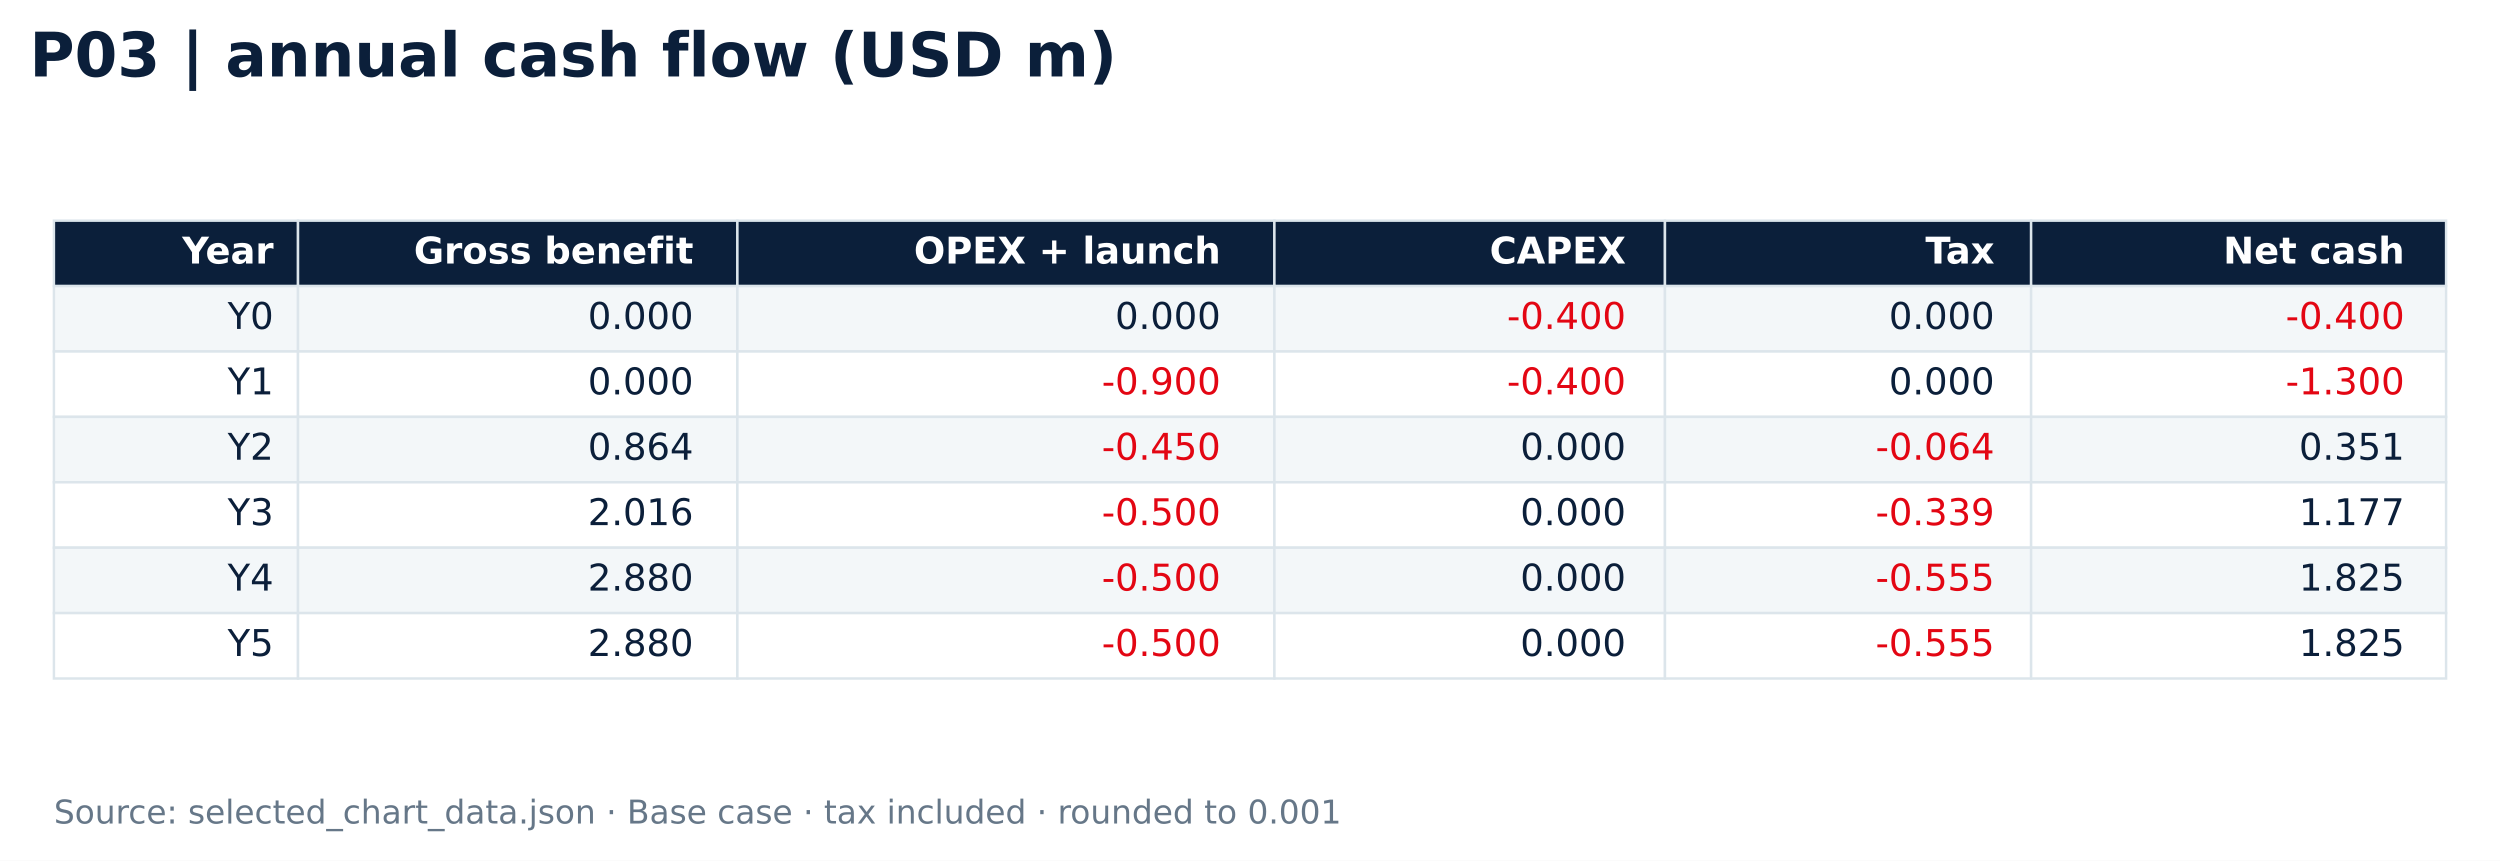
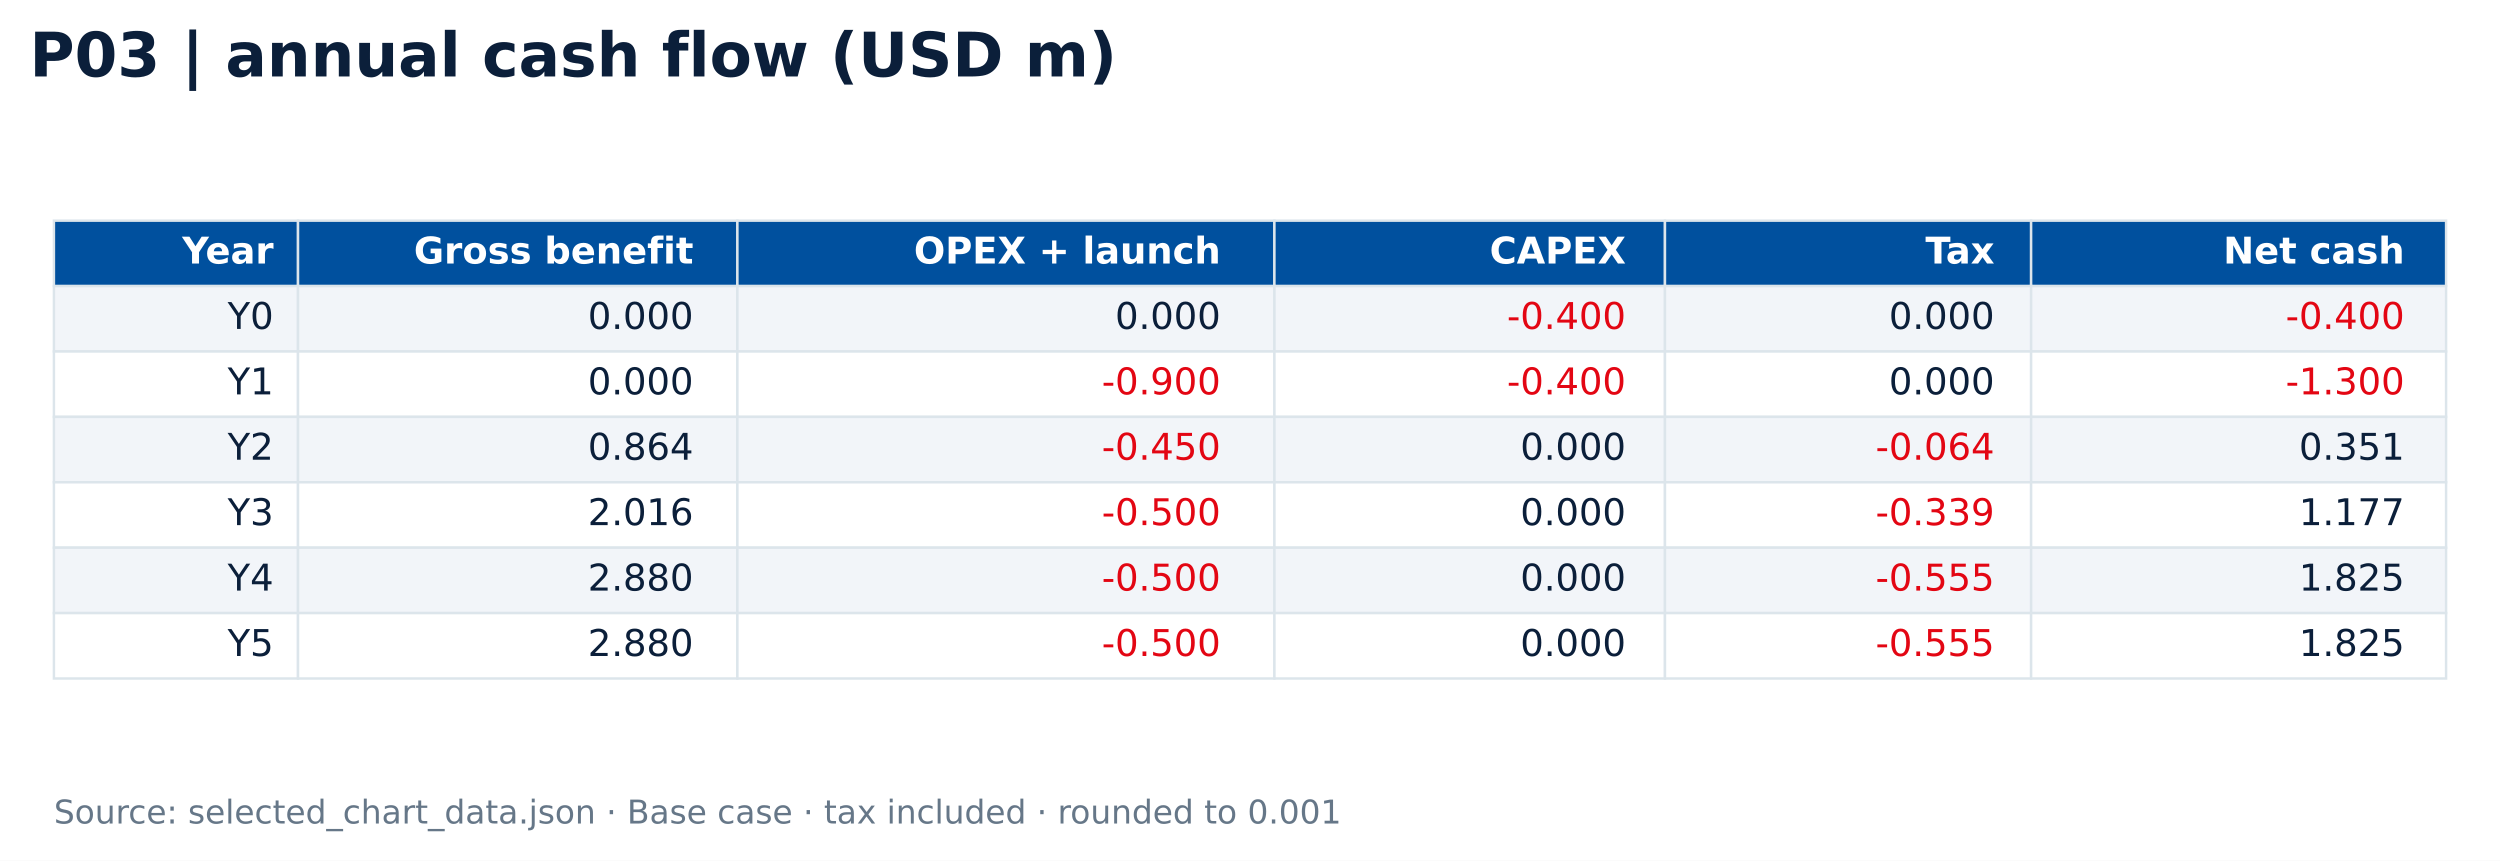
<svg xmlns="http://www.w3.org/2000/svg" width="609.984pt" height="210.02pt" viewBox="0 0 609.984 210.02" version="1.1">
  <defs>
    <style type="text/css">*{stroke-linejoin: round; stroke-linecap: butt}</style>
  </defs>
  <g id="figure_1">
    <g id="patch_1">
      <path d="M 0 210.02  L 609.984 210.02  L 609.984 0  L 0 0  z " style="fill: #ffffff" />
    </g>
    <g id="axes_1">
      <g id="table_1">
        <g id="patch_2">
-           <path d="M 13.156 69.799  L 72.714 69.799  L 72.714 53.841  L 13.156 53.841  z " style="fill: #0b1f3a; stroke: #dce5eb; stroke-width: 0.6; stroke-linejoin: miter" />
+           <path d="M 13.156 69.799  L 72.714 69.799  L 72.714 53.841  L 13.156 53.841  z " style="fill: #00509e; stroke: #dce5eb; stroke-width: 0.6; stroke-linejoin: miter" />
        </g>
        <g id="text_1">
          <text style="font-weight: 700; font-size: 9px; font-family: 'DejaVu Sans'; text-anchor: end; fill: #ffffff" x="66.758" y="64.303" transform="rotate(-0 66.7584 64.30339)">Year</text>
        </g>
        <g id="patch_3">
-           <path d="M 72.714 69.799  L 179.919 69.799  L 179.919 53.841  L 72.714 53.841  z " style="fill: #0b1f3a; stroke: #dce5eb; stroke-width: 0.6; stroke-linejoin: miter" />
+           <path d="M 72.714 69.799  L 179.919 69.799  L 179.919 53.841  L 72.714 53.841  z " style="fill: #00509e; stroke: #dce5eb; stroke-width: 0.6; stroke-linejoin: miter" />
        </g>
        <g id="text_2">
          <text style="font-weight: 700; font-size: 9px; font-family: 'DejaVu Sans'; text-anchor: end; fill: #ffffff" x="169.199" y="64.303" transform="rotate(-0 169.1988 64.30339)">Gross benefit</text>
        </g>
        <g id="patch_4">
-           <path d="M 179.919 69.799  L 310.948 69.799  L 310.948 53.841  L 179.919 53.841  z " style="fill: #0b1f3a; stroke: #dce5eb; stroke-width: 0.6; stroke-linejoin: miter" />
+           <path d="M 179.919 69.799  L 310.948 69.799  L 310.948 53.841  L 179.919 53.841  z " style="fill: #00509e; stroke: #dce5eb; stroke-width: 0.6; stroke-linejoin: miter" />
        </g>
        <g id="text_3">
          <text style="font-weight: 700; font-size: 9px; font-family: 'DejaVu Sans'; text-anchor: end; fill: #ffffff" x="297.845" y="64.303" transform="rotate(-0 297.845 64.30339)">OPEX + launch</text>
        </g>
        <g id="patch_5">
-           <path d="M 310.948 69.799  L 406.241 69.799  L 406.241 53.841  L 310.948 53.841  z " style="fill: #0b1f3a; stroke: #dce5eb; stroke-width: 0.6; stroke-linejoin: miter" />
+           <path d="M 310.948 69.799  L 406.241 69.799  L 406.241 53.841  L 310.948 53.841  z " style="fill: #00509e; stroke: #dce5eb; stroke-width: 0.6; stroke-linejoin: miter" />
        </g>
        <g id="text_4">
          <text style="font-weight: 700; font-size: 9px; font-family: 'DejaVu Sans'; text-anchor: end; fill: #ffffff" x="396.712" y="64.303" transform="rotate(-0 396.7119 64.30339)">CAPEX</text>
        </g>
        <g id="patch_6">
-           <path d="M 406.241 69.799  L 495.579 69.799  L 495.579 53.841  L 406.241 53.841  z " style="fill: #0b1f3a; stroke: #dce5eb; stroke-width: 0.6; stroke-linejoin: miter" />
+           <path d="M 406.241 69.799  L 495.579 69.799  L 495.579 53.841  L 406.241 53.841  z " style="fill: #00509e; stroke: #dce5eb; stroke-width: 0.6; stroke-linejoin: miter" />
        </g>
        <g id="text_5">
          <text style="font-weight: 700; font-size: 9px; font-family: 'DejaVu Sans'; text-anchor: end; fill: #ffffff" x="486.645" y="64.303" transform="rotate(-0 486.6451 64.30339)">Tax</text>
        </g>
        <g id="patch_7">
-           <path d="M 495.579 69.799  L 596.828 69.799  L 596.828 53.841  L 495.579 53.841  z " style="fill: #0b1f3a; stroke: #dce5eb; stroke-width: 0.6; stroke-linejoin: miter" />
+           <path d="M 495.579 69.799  L 596.828 69.799  L 596.828 53.841  L 495.579 53.841  z " style="fill: #00509e; stroke: #dce5eb; stroke-width: 0.6; stroke-linejoin: miter" />
        </g>
        <g id="text_6">
          <text style="font-weight: 700; font-size: 9px; font-family: 'DejaVu Sans'; text-anchor: end; fill: #ffffff" x="586.703" y="64.303" transform="rotate(-0 586.7032 64.30339)">Net cash</text>
        </g>
        <g id="patch_8">
-           <path d="M 13.156 85.758  L 72.714 85.758  L 72.714 69.799  L 13.156 69.799  z " style="fill: #f3f7f9; stroke: #dce5eb; stroke-width: 0.6; stroke-linejoin: miter" />
+           <path d="M 13.156 85.758  L 72.714 85.758  L 72.714 69.799  L 13.156 69.799  z " style="fill: #f2f5f9; stroke: #dce5eb; stroke-width: 0.6; stroke-linejoin: miter" />
        </g>
        <g id="text_7">
          <text style="font-size: 9px; font-family: 'DejaVu Sans'; text-anchor: end; fill: #0b1f3a" x="66.758" y="80.262" transform="rotate(-0 66.7584 80.26184)">Y0</text>
        </g>
        <g id="patch_9">
-           <path d="M 72.714 85.758  L 179.919 85.758  L 179.919 69.799  L 72.714 69.799  z " style="fill: #f3f7f9; stroke: #dce5eb; stroke-width: 0.6; stroke-linejoin: miter" />
+           <path d="M 72.714 85.758  L 179.919 85.758  L 179.919 69.799  L 72.714 69.799  z " style="fill: #f2f5f9; stroke: #dce5eb; stroke-width: 0.6; stroke-linejoin: miter" />
        </g>
        <g id="text_8">
          <text style="font-size: 9px; font-family: 'DejaVu Sans'; text-anchor: end; fill: #0b1f3a" x="169.199" y="80.262" transform="rotate(-0 169.1988 80.26184)">0.000</text>
        </g>
        <g id="patch_10">
-           <path d="M 179.919 85.758  L 310.948 85.758  L 310.948 69.799  L 179.919 69.799  z " style="fill: #f3f7f9; stroke: #dce5eb; stroke-width: 0.6; stroke-linejoin: miter" />
+           <path d="M 179.919 85.758  L 310.948 85.758  L 310.948 69.799  L 179.919 69.799  z " style="fill: #f2f5f9; stroke: #dce5eb; stroke-width: 0.6; stroke-linejoin: miter" />
        </g>
        <g id="text_9">
          <text style="font-size: 9px; font-family: 'DejaVu Sans'; text-anchor: end; fill: #0b1f3a" x="297.845" y="80.262" transform="rotate(-0 297.845 80.26184)">0.000</text>
        </g>
        <g id="patch_11">
-           <path d="M 310.948 85.758  L 406.241 85.758  L 406.241 69.799  L 310.948 69.799  z " style="fill: #f3f7f9; stroke: #dce5eb; stroke-width: 0.6; stroke-linejoin: miter" />
+           <path d="M 310.948 85.758  L 406.241 85.758  L 406.241 69.799  L 310.948 69.799  z " style="fill: #f2f5f9; stroke: #dce5eb; stroke-width: 0.6; stroke-linejoin: miter" />
        </g>
        <g id="text_10">
          <text style="font-size: 9px; font-family: 'DejaVu Sans'; text-anchor: end; fill: #e30613" x="396.712" y="80.262" transform="rotate(-0 396.7119 80.26184)">-0.400</text>
        </g>
        <g id="patch_12">
-           <path d="M 406.241 85.758  L 495.579 85.758  L 495.579 69.799  L 406.241 69.799  z " style="fill: #f3f7f9; stroke: #dce5eb; stroke-width: 0.6; stroke-linejoin: miter" />
+           <path d="M 406.241 85.758  L 495.579 85.758  L 495.579 69.799  L 406.241 69.799  z " style="fill: #f2f5f9; stroke: #dce5eb; stroke-width: 0.6; stroke-linejoin: miter" />
        </g>
        <g id="text_11">
          <text style="font-size: 9px; font-family: 'DejaVu Sans'; text-anchor: end; fill: #0b1f3a" x="486.645" y="80.262" transform="rotate(-0 486.6451 80.26184)">0.000</text>
        </g>
        <g id="patch_13">
-           <path d="M 495.579 85.758  L 596.828 85.758  L 596.828 69.799  L 495.579 69.799  z " style="fill: #f3f7f9; stroke: #dce5eb; stroke-width: 0.6; stroke-linejoin: miter" />
+           <path d="M 495.579 85.758  L 596.828 85.758  L 596.828 69.799  L 495.579 69.799  z " style="fill: #f2f5f9; stroke: #dce5eb; stroke-width: 0.6; stroke-linejoin: miter" />
        </g>
        <g id="text_12">
          <text style="font-size: 9px; font-family: 'DejaVu Sans'; text-anchor: end; fill: #e30613" x="586.703" y="80.262" transform="rotate(-0 586.7032 80.26184)">-0.400</text>
        </g>
        <g id="patch_14">
          <path d="M 13.156 101.716  L 72.714 101.716  L 72.714 85.758  L 13.156 85.758  z " style="fill: #ffffff; stroke: #dce5eb; stroke-width: 0.6; stroke-linejoin: miter" />
        </g>
        <g id="text_13">
          <text style="font-size: 9px; font-family: 'DejaVu Sans'; text-anchor: end; fill: #0b1f3a" x="66.758" y="96.22" transform="rotate(-0 66.7584 96.22028)">Y1</text>
        </g>
        <g id="patch_15">
          <path d="M 72.714 101.716  L 179.919 101.716  L 179.919 85.758  L 72.714 85.758  z " style="fill: #ffffff; stroke: #dce5eb; stroke-width: 0.6; stroke-linejoin: miter" />
        </g>
        <g id="text_14">
          <text style="font-size: 9px; font-family: 'DejaVu Sans'; text-anchor: end; fill: #0b1f3a" x="169.199" y="96.22" transform="rotate(-0 169.1988 96.22028)">0.000</text>
        </g>
        <g id="patch_16">
          <path d="M 179.919 101.716  L 310.948 101.716  L 310.948 85.758  L 179.919 85.758  z " style="fill: #ffffff; stroke: #dce5eb; stroke-width: 0.6; stroke-linejoin: miter" />
        </g>
        <g id="text_15">
          <text style="font-size: 9px; font-family: 'DejaVu Sans'; text-anchor: end; fill: #e30613" x="297.845" y="96.22" transform="rotate(-0 297.845 96.22028)">-0.900</text>
        </g>
        <g id="patch_17">
          <path d="M 310.948 101.716  L 406.241 101.716  L 406.241 85.758  L 310.948 85.758  z " style="fill: #ffffff; stroke: #dce5eb; stroke-width: 0.6; stroke-linejoin: miter" />
        </g>
        <g id="text_16">
          <text style="font-size: 9px; font-family: 'DejaVu Sans'; text-anchor: end; fill: #e30613" x="396.712" y="96.22" transform="rotate(-0 396.7119 96.22028)">-0.400</text>
        </g>
        <g id="patch_18">
          <path d="M 406.241 101.716  L 495.579 101.716  L 495.579 85.758  L 406.241 85.758  z " style="fill: #ffffff; stroke: #dce5eb; stroke-width: 0.6; stroke-linejoin: miter" />
        </g>
        <g id="text_17">
          <text style="font-size: 9px; font-family: 'DejaVu Sans'; text-anchor: end; fill: #0b1f3a" x="486.645" y="96.22" transform="rotate(-0 486.6451 96.22028)">0.000</text>
        </g>
        <g id="patch_19">
          <path d="M 495.579 101.716  L 596.828 101.716  L 596.828 85.758  L 495.579 85.758  z " style="fill: #ffffff; stroke: #dce5eb; stroke-width: 0.6; stroke-linejoin: miter" />
        </g>
        <g id="text_18">
          <text style="font-size: 9px; font-family: 'DejaVu Sans'; text-anchor: end; fill: #e30613" x="586.703" y="96.22" transform="rotate(-0 586.7032 96.22028)">-1.300</text>
        </g>
        <g id="patch_20">
-           <path d="M 13.156 117.675  L 72.714 117.675  L 72.714 101.716  L 13.156 101.716  z " style="fill: #f3f7f9; stroke: #dce5eb; stroke-width: 0.6; stroke-linejoin: miter" />
+           <path d="M 13.156 117.675  L 72.714 117.675  L 72.714 101.716  L 13.156 101.716  z " style="fill: #f2f5f9; stroke: #dce5eb; stroke-width: 0.6; stroke-linejoin: miter" />
        </g>
        <g id="text_19">
          <text style="font-size: 9px; font-family: 'DejaVu Sans'; text-anchor: end; fill: #0b1f3a" x="66.758" y="112.179" transform="rotate(-0 66.7584 112.1787)">Y2</text>
        </g>
        <g id="patch_21">
-           <path d="M 72.714 117.675  L 179.919 117.675  L 179.919 101.716  L 72.714 101.716  z " style="fill: #f3f7f9; stroke: #dce5eb; stroke-width: 0.6; stroke-linejoin: miter" />
+           <path d="M 72.714 117.675  L 179.919 117.675  L 179.919 101.716  L 72.714 101.716  z " style="fill: #f2f5f9; stroke: #dce5eb; stroke-width: 0.6; stroke-linejoin: miter" />
        </g>
        <g id="text_20">
          <text style="font-size: 9px; font-family: 'DejaVu Sans'; text-anchor: end; fill: #0b1f3a" x="169.199" y="112.179" transform="rotate(-0 169.1988 112.1787)">0.864</text>
        </g>
        <g id="patch_22">
-           <path d="M 179.919 117.675  L 310.948 117.675  L 310.948 101.716  L 179.919 101.716  z " style="fill: #f3f7f9; stroke: #dce5eb; stroke-width: 0.6; stroke-linejoin: miter" />
+           <path d="M 179.919 117.675  L 310.948 117.675  L 310.948 101.716  L 179.919 101.716  z " style="fill: #f2f5f9; stroke: #dce5eb; stroke-width: 0.6; stroke-linejoin: miter" />
        </g>
        <g id="text_21">
          <text style="font-size: 9px; font-family: 'DejaVu Sans'; text-anchor: end; fill: #e30613" x="297.845" y="112.179" transform="rotate(-0 297.845 112.1787)">-0.450</text>
        </g>
        <g id="patch_23">
-           <path d="M 310.948 117.675  L 406.241 117.675  L 406.241 101.716  L 310.948 101.716  z " style="fill: #f3f7f9; stroke: #dce5eb; stroke-width: 0.6; stroke-linejoin: miter" />
+           <path d="M 310.948 117.675  L 406.241 117.675  L 406.241 101.716  L 310.948 101.716  z " style="fill: #f2f5f9; stroke: #dce5eb; stroke-width: 0.6; stroke-linejoin: miter" />
        </g>
        <g id="text_22">
          <text style="font-size: 9px; font-family: 'DejaVu Sans'; text-anchor: end; fill: #0b1f3a" x="396.712" y="112.179" transform="rotate(-0 396.7119 112.1787)">0.000</text>
        </g>
        <g id="patch_24">
-           <path d="M 406.241 117.675  L 495.579 117.675  L 495.579 101.716  L 406.241 101.716  z " style="fill: #f3f7f9; stroke: #dce5eb; stroke-width: 0.6; stroke-linejoin: miter" />
+           <path d="M 406.241 117.675  L 495.579 117.675  L 495.579 101.716  L 406.241 101.716  z " style="fill: #f2f5f9; stroke: #dce5eb; stroke-width: 0.6; stroke-linejoin: miter" />
        </g>
        <g id="text_23">
          <text style="font-size: 9px; font-family: 'DejaVu Sans'; text-anchor: end; fill: #e30613" x="486.645" y="112.179" transform="rotate(-0 486.6451 112.1787)">-0.064</text>
        </g>
        <g id="patch_25">
-           <path d="M 495.579 117.675  L 596.828 117.675  L 596.828 101.716  L 495.579 101.716  z " style="fill: #f3f7f9; stroke: #dce5eb; stroke-width: 0.6; stroke-linejoin: miter" />
+           <path d="M 495.579 117.675  L 596.828 117.675  L 596.828 101.716  L 495.579 101.716  z " style="fill: #f2f5f9; stroke: #dce5eb; stroke-width: 0.6; stroke-linejoin: miter" />
        </g>
        <g id="text_24">
          <text style="font-size: 9px; font-family: 'DejaVu Sans'; text-anchor: end; fill: #0b1f3a" x="586.703" y="112.179" transform="rotate(-0 586.7032 112.1787)">0.351</text>
        </g>
        <g id="patch_26">
          <path d="M 13.156 133.633  L 72.714 133.633  L 72.714 117.675  L 13.156 117.675  z " style="fill: #ffffff; stroke: #dce5eb; stroke-width: 0.6; stroke-linejoin: miter" />
        </g>
        <g id="text_25">
          <text style="font-size: 9px; font-family: 'DejaVu Sans'; text-anchor: end; fill: #0b1f3a" x="66.758" y="128.137" transform="rotate(-0 66.7584 128.1372)">Y3</text>
        </g>
        <g id="patch_27">
          <path d="M 72.714 133.633  L 179.919 133.633  L 179.919 117.675  L 72.714 117.675  z " style="fill: #ffffff; stroke: #dce5eb; stroke-width: 0.6; stroke-linejoin: miter" />
        </g>
        <g id="text_26">
          <text style="font-size: 9px; font-family: 'DejaVu Sans'; text-anchor: end; fill: #0b1f3a" x="169.199" y="128.137" transform="rotate(-0 169.1988 128.1372)">2.016</text>
        </g>
        <g id="patch_28">
          <path d="M 179.919 133.633  L 310.948 133.633  L 310.948 117.675  L 179.919 117.675  z " style="fill: #ffffff; stroke: #dce5eb; stroke-width: 0.6; stroke-linejoin: miter" />
        </g>
        <g id="text_27">
          <text style="font-size: 9px; font-family: 'DejaVu Sans'; text-anchor: end; fill: #e30613" x="297.845" y="128.137" transform="rotate(-0 297.845 128.1372)">-0.500</text>
        </g>
        <g id="patch_29">
          <path d="M 310.948 133.633  L 406.241 133.633  L 406.241 117.675  L 310.948 117.675  z " style="fill: #ffffff; stroke: #dce5eb; stroke-width: 0.6; stroke-linejoin: miter" />
        </g>
        <g id="text_28">
          <text style="font-size: 9px; font-family: 'DejaVu Sans'; text-anchor: end; fill: #0b1f3a" x="396.712" y="128.137" transform="rotate(-0 396.7119 128.1372)">0.000</text>
        </g>
        <g id="patch_30">
          <path d="M 406.241 133.633  L 495.579 133.633  L 495.579 117.675  L 406.241 117.675  z " style="fill: #ffffff; stroke: #dce5eb; stroke-width: 0.6; stroke-linejoin: miter" />
        </g>
        <g id="text_29">
          <text style="font-size: 9px; font-family: 'DejaVu Sans'; text-anchor: end; fill: #e30613" x="486.645" y="128.137" transform="rotate(-0 486.6451 128.1372)">-0.339</text>
        </g>
        <g id="patch_31">
          <path d="M 495.579 133.633  L 596.828 133.633  L 596.828 117.675  L 495.579 117.675  z " style="fill: #ffffff; stroke: #dce5eb; stroke-width: 0.6; stroke-linejoin: miter" />
        </g>
        <g id="text_30">
          <text style="font-size: 9px; font-family: 'DejaVu Sans'; text-anchor: end; fill: #0b1f3a" x="586.703" y="128.137" transform="rotate(-0 586.7032 128.1372)">1.177</text>
        </g>
        <g id="patch_32">
-           <path d="M 13.156 149.591  L 72.714 149.591  L 72.714 133.633  L 13.156 133.633  z " style="fill: #f3f7f9; stroke: #dce5eb; stroke-width: 0.6; stroke-linejoin: miter" />
+           <path d="M 13.156 149.591  L 72.714 149.591  L 72.714 133.633  L 13.156 133.633  z " style="fill: #f2f5f9; stroke: #dce5eb; stroke-width: 0.6; stroke-linejoin: miter" />
        </g>
        <g id="text_31">
          <text style="font-size: 9px; font-family: 'DejaVu Sans'; text-anchor: end; fill: #0b1f3a" x="66.758" y="144.096" transform="rotate(-0 66.7584 144.0956)">Y4</text>
        </g>
        <g id="patch_33">
-           <path d="M 72.714 149.591  L 179.919 149.591  L 179.919 133.633  L 72.714 133.633  z " style="fill: #f3f7f9; stroke: #dce5eb; stroke-width: 0.6; stroke-linejoin: miter" />
+           <path d="M 72.714 149.591  L 179.919 149.591  L 179.919 133.633  L 72.714 133.633  z " style="fill: #f2f5f9; stroke: #dce5eb; stroke-width: 0.6; stroke-linejoin: miter" />
        </g>
        <g id="text_32">
          <text style="font-size: 9px; font-family: 'DejaVu Sans'; text-anchor: end; fill: #0b1f3a" x="169.199" y="144.096" transform="rotate(-0 169.1988 144.0956)">2.880</text>
        </g>
        <g id="patch_34">
-           <path d="M 179.919 149.591  L 310.948 149.591  L 310.948 133.633  L 179.919 133.633  z " style="fill: #f3f7f9; stroke: #dce5eb; stroke-width: 0.6; stroke-linejoin: miter" />
+           <path d="M 179.919 149.591  L 310.948 149.591  L 310.948 133.633  L 179.919 133.633  z " style="fill: #f2f5f9; stroke: #dce5eb; stroke-width: 0.6; stroke-linejoin: miter" />
        </g>
        <g id="text_33">
          <text style="font-size: 9px; font-family: 'DejaVu Sans'; text-anchor: end; fill: #e30613" x="297.845" y="144.096" transform="rotate(-0 297.845 144.0956)">-0.500</text>
        </g>
        <g id="patch_35">
-           <path d="M 310.948 149.591  L 406.241 149.591  L 406.241 133.633  L 310.948 133.633  z " style="fill: #f3f7f9; stroke: #dce5eb; stroke-width: 0.6; stroke-linejoin: miter" />
+           <path d="M 310.948 149.591  L 406.241 149.591  L 406.241 133.633  L 310.948 133.633  z " style="fill: #f2f5f9; stroke: #dce5eb; stroke-width: 0.6; stroke-linejoin: miter" />
        </g>
        <g id="text_34">
          <text style="font-size: 9px; font-family: 'DejaVu Sans'; text-anchor: end; fill: #0b1f3a" x="396.712" y="144.096" transform="rotate(-0 396.7119 144.0956)">0.000</text>
        </g>
        <g id="patch_36">
-           <path d="M 406.241 149.591  L 495.579 149.591  L 495.579 133.633  L 406.241 133.633  z " style="fill: #f3f7f9; stroke: #dce5eb; stroke-width: 0.6; stroke-linejoin: miter" />
+           <path d="M 406.241 149.591  L 495.579 149.591  L 495.579 133.633  L 406.241 133.633  z " style="fill: #f2f5f9; stroke: #dce5eb; stroke-width: 0.6; stroke-linejoin: miter" />
        </g>
        <g id="text_35">
          <text style="font-size: 9px; font-family: 'DejaVu Sans'; text-anchor: end; fill: #e30613" x="486.645" y="144.096" transform="rotate(-0 486.6451 144.0956)">-0.555</text>
        </g>
        <g id="patch_37">
-           <path d="M 495.579 149.591  L 596.828 149.591  L 596.828 133.633  L 495.579 133.633  z " style="fill: #f3f7f9; stroke: #dce5eb; stroke-width: 0.6; stroke-linejoin: miter" />
+           <path d="M 495.579 149.591  L 596.828 149.591  L 596.828 133.633  L 495.579 133.633  z " style="fill: #f2f5f9; stroke: #dce5eb; stroke-width: 0.6; stroke-linejoin: miter" />
        </g>
        <g id="text_36">
          <text style="font-size: 9px; font-family: 'DejaVu Sans'; text-anchor: end; fill: #0b1f3a" x="586.703" y="144.096" transform="rotate(-0 586.7032 144.0956)">1.825</text>
        </g>
        <g id="patch_38">
          <path d="M 13.156 165.55  L 72.714 165.55  L 72.714 149.591  L 13.156 149.591  z " style="fill: #ffffff; stroke: #dce5eb; stroke-width: 0.6; stroke-linejoin: miter" />
        </g>
        <g id="text_37">
          <text style="font-size: 9px; font-family: 'DejaVu Sans'; text-anchor: end; fill: #0b1f3a" x="66.758" y="160.054" transform="rotate(-0 66.7584 160.054)">Y5</text>
        </g>
        <g id="patch_39">
          <path d="M 72.714 165.55  L 179.919 165.55  L 179.919 149.591  L 72.714 149.591  z " style="fill: #ffffff; stroke: #dce5eb; stroke-width: 0.6; stroke-linejoin: miter" />
        </g>
        <g id="text_38">
          <text style="font-size: 9px; font-family: 'DejaVu Sans'; text-anchor: end; fill: #0b1f3a" x="169.199" y="160.054" transform="rotate(-0 169.1988 160.054)">2.880</text>
        </g>
        <g id="patch_40">
          <path d="M 179.919 165.55  L 310.948 165.55  L 310.948 149.591  L 179.919 149.591  z " style="fill: #ffffff; stroke: #dce5eb; stroke-width: 0.6; stroke-linejoin: miter" />
        </g>
        <g id="text_39">
          <text style="font-size: 9px; font-family: 'DejaVu Sans'; text-anchor: end; fill: #e30613" x="297.845" y="160.054" transform="rotate(-0 297.845 160.054)">-0.500</text>
        </g>
        <g id="patch_41">
          <path d="M 310.948 165.55  L 406.241 165.55  L 406.241 149.591  L 310.948 149.591  z " style="fill: #ffffff; stroke: #dce5eb; stroke-width: 0.6; stroke-linejoin: miter" />
        </g>
        <g id="text_40">
          <text style="font-size: 9px; font-family: 'DejaVu Sans'; text-anchor: end; fill: #0b1f3a" x="396.712" y="160.054" transform="rotate(-0 396.7119 160.054)">0.000</text>
        </g>
        <g id="patch_42">
          <path d="M 406.241 165.55  L 495.579 165.55  L 495.579 149.591  L 406.241 149.591  z " style="fill: #ffffff; stroke: #dce5eb; stroke-width: 0.6; stroke-linejoin: miter" />
        </g>
        <g id="text_41">
          <text style="font-size: 9px; font-family: 'DejaVu Sans'; text-anchor: end; fill: #e30613" x="486.645" y="160.054" transform="rotate(-0 486.6451 160.054)">-0.555</text>
        </g>
        <g id="patch_43">
          <path d="M 495.579 165.55  L 596.828 165.55  L 596.828 149.591  L 495.579 149.591  z " style="fill: #ffffff; stroke: #dce5eb; stroke-width: 0.6; stroke-linejoin: miter" />
        </g>
        <g id="text_42">
          <text style="font-size: 9px; font-family: 'DejaVu Sans'; text-anchor: end; fill: #0b1f3a" x="586.703" y="160.054" transform="rotate(-0 586.7032 160.054)">1.825</text>
        </g>
      </g>
      <g id="text_43">
        <text style="font-size: 8px; font-family: 'DejaVu Sans'; text-anchor: start; fill: #667788" x="13.156" y="200.934" transform="rotate(-0 13.15584 200.9337)">Source: selected_chart_data.json · Base case · tax included · rounded to 0.001</text>
      </g>
      <g id="text_44">
        <text style="font-weight: 700; font-size: 15px; font-family: 'DejaVu Sans'; text-anchor: start; fill: #0b1f3a" x="7.2" y="18.663" transform="rotate(-0 7.2 18.66328)">P03 | annual cash flow (USD m)</text>
      </g>
    </g>
  </g>
</svg>
